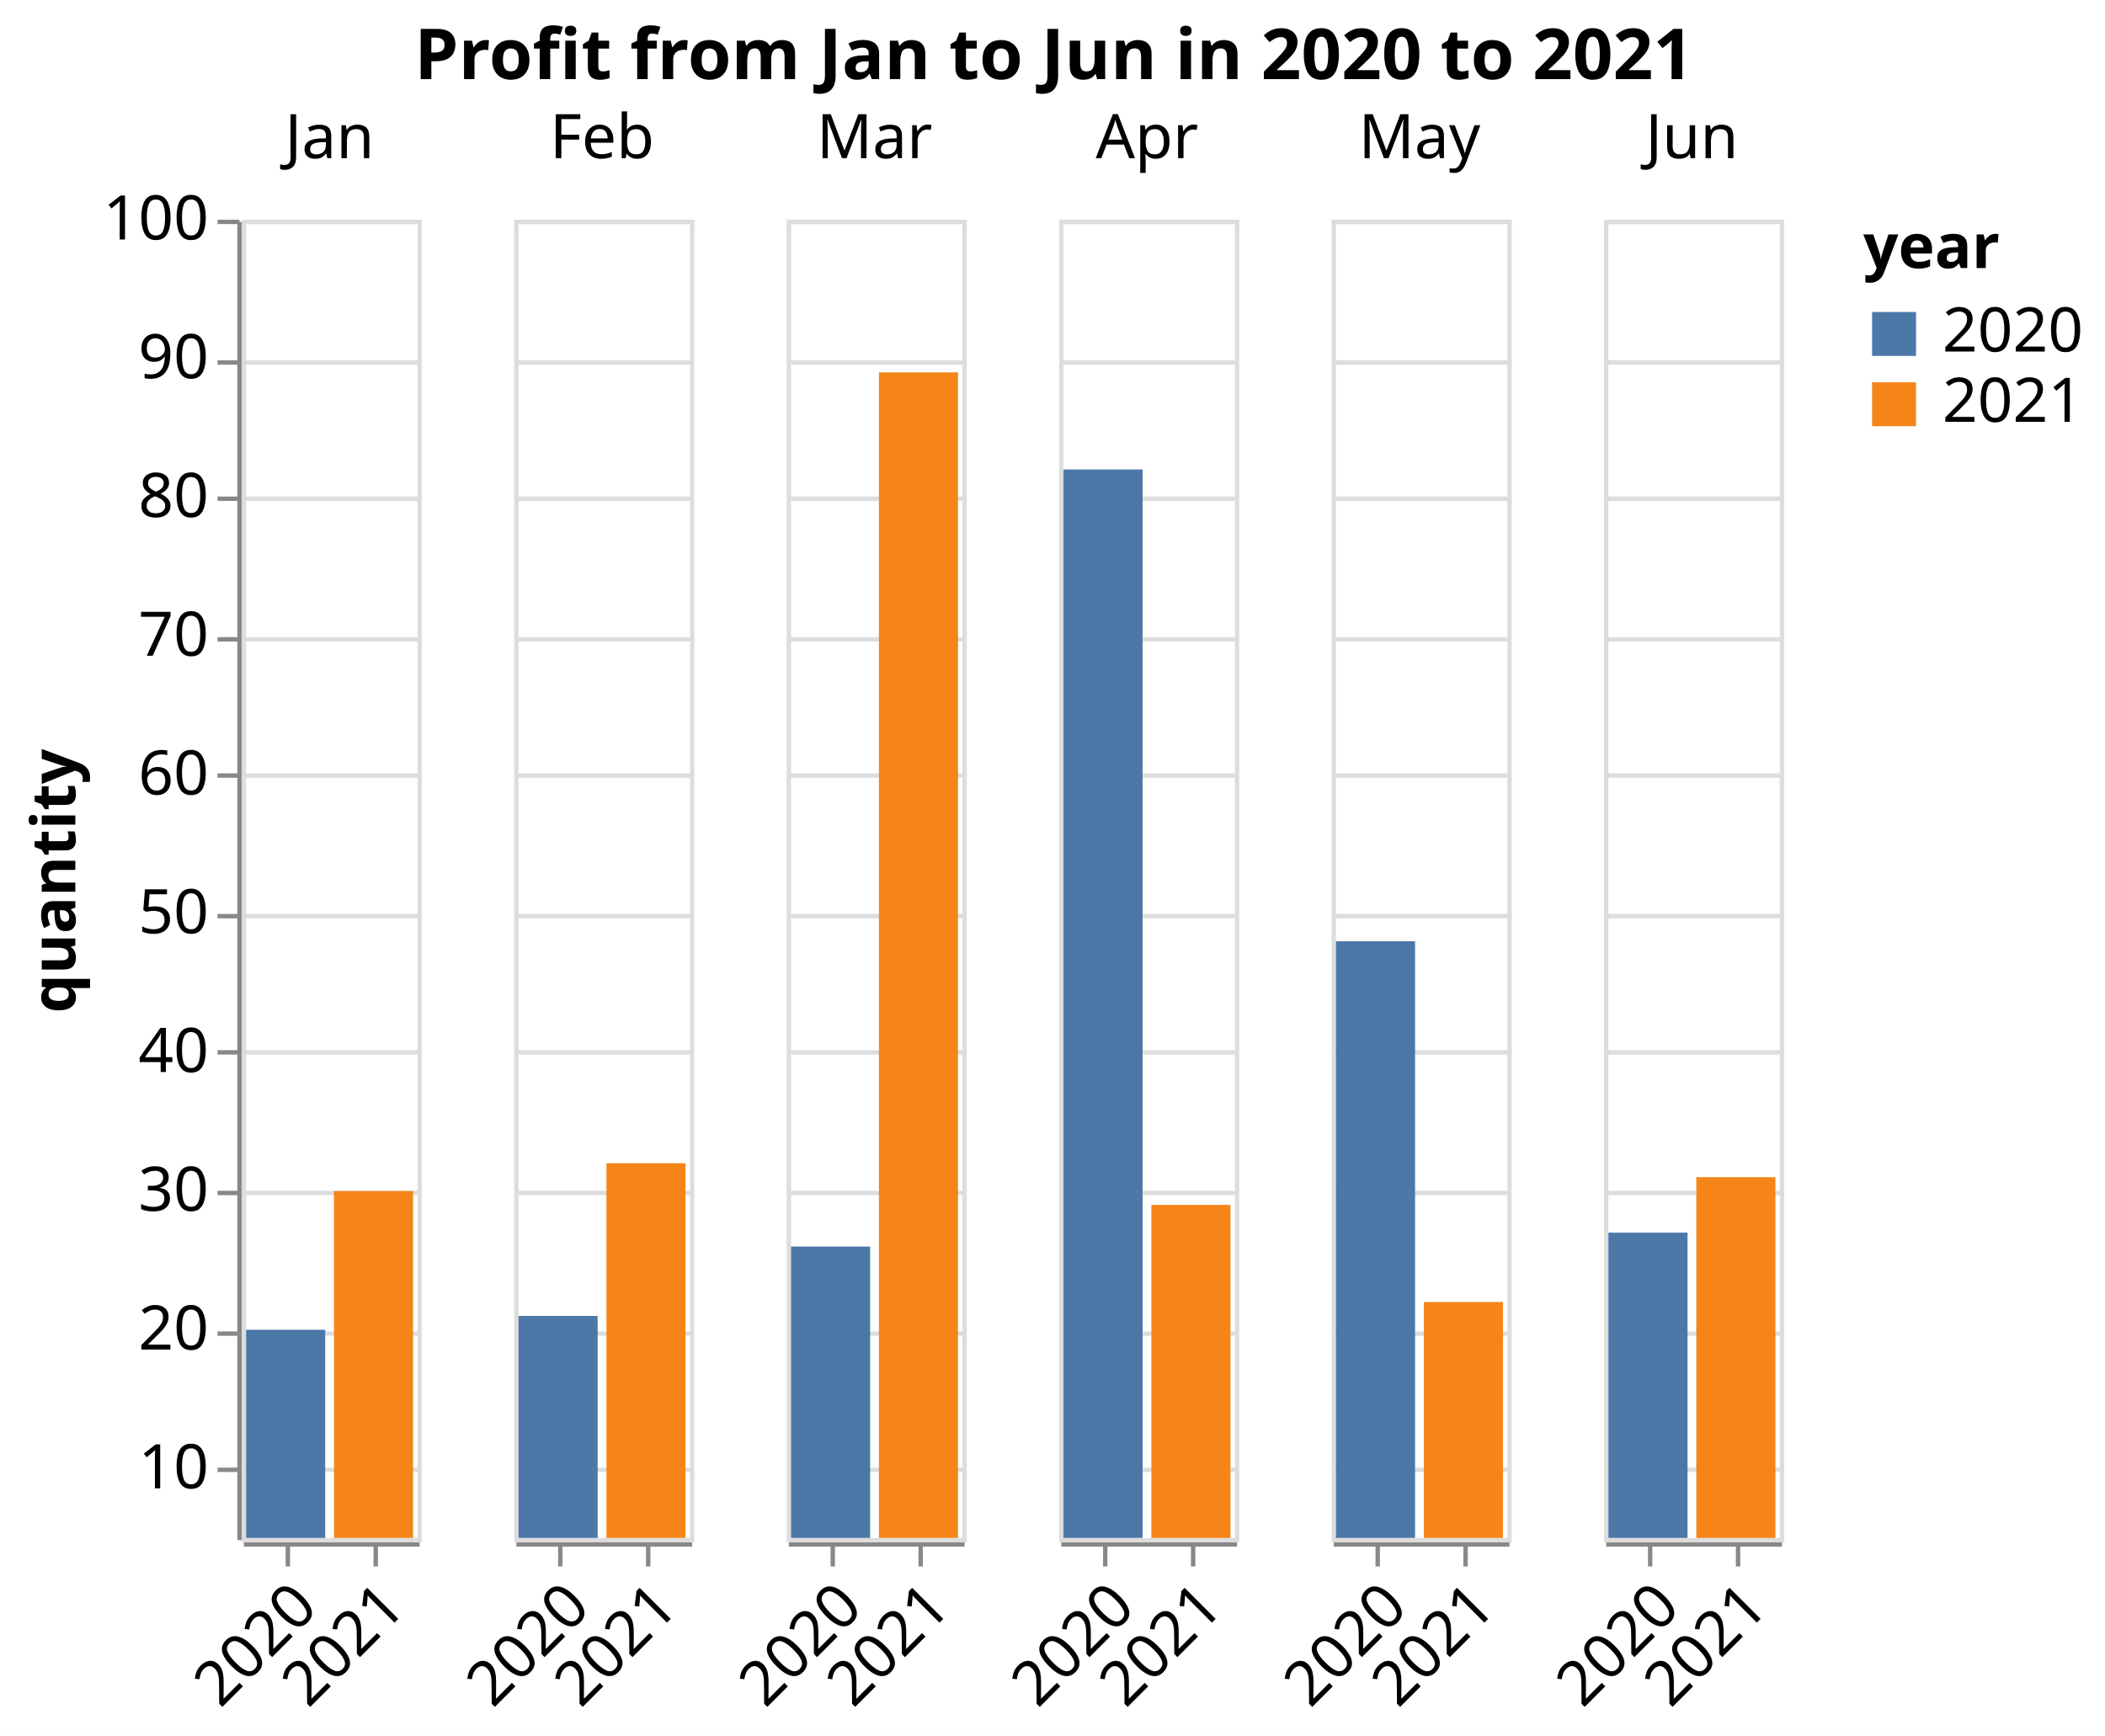
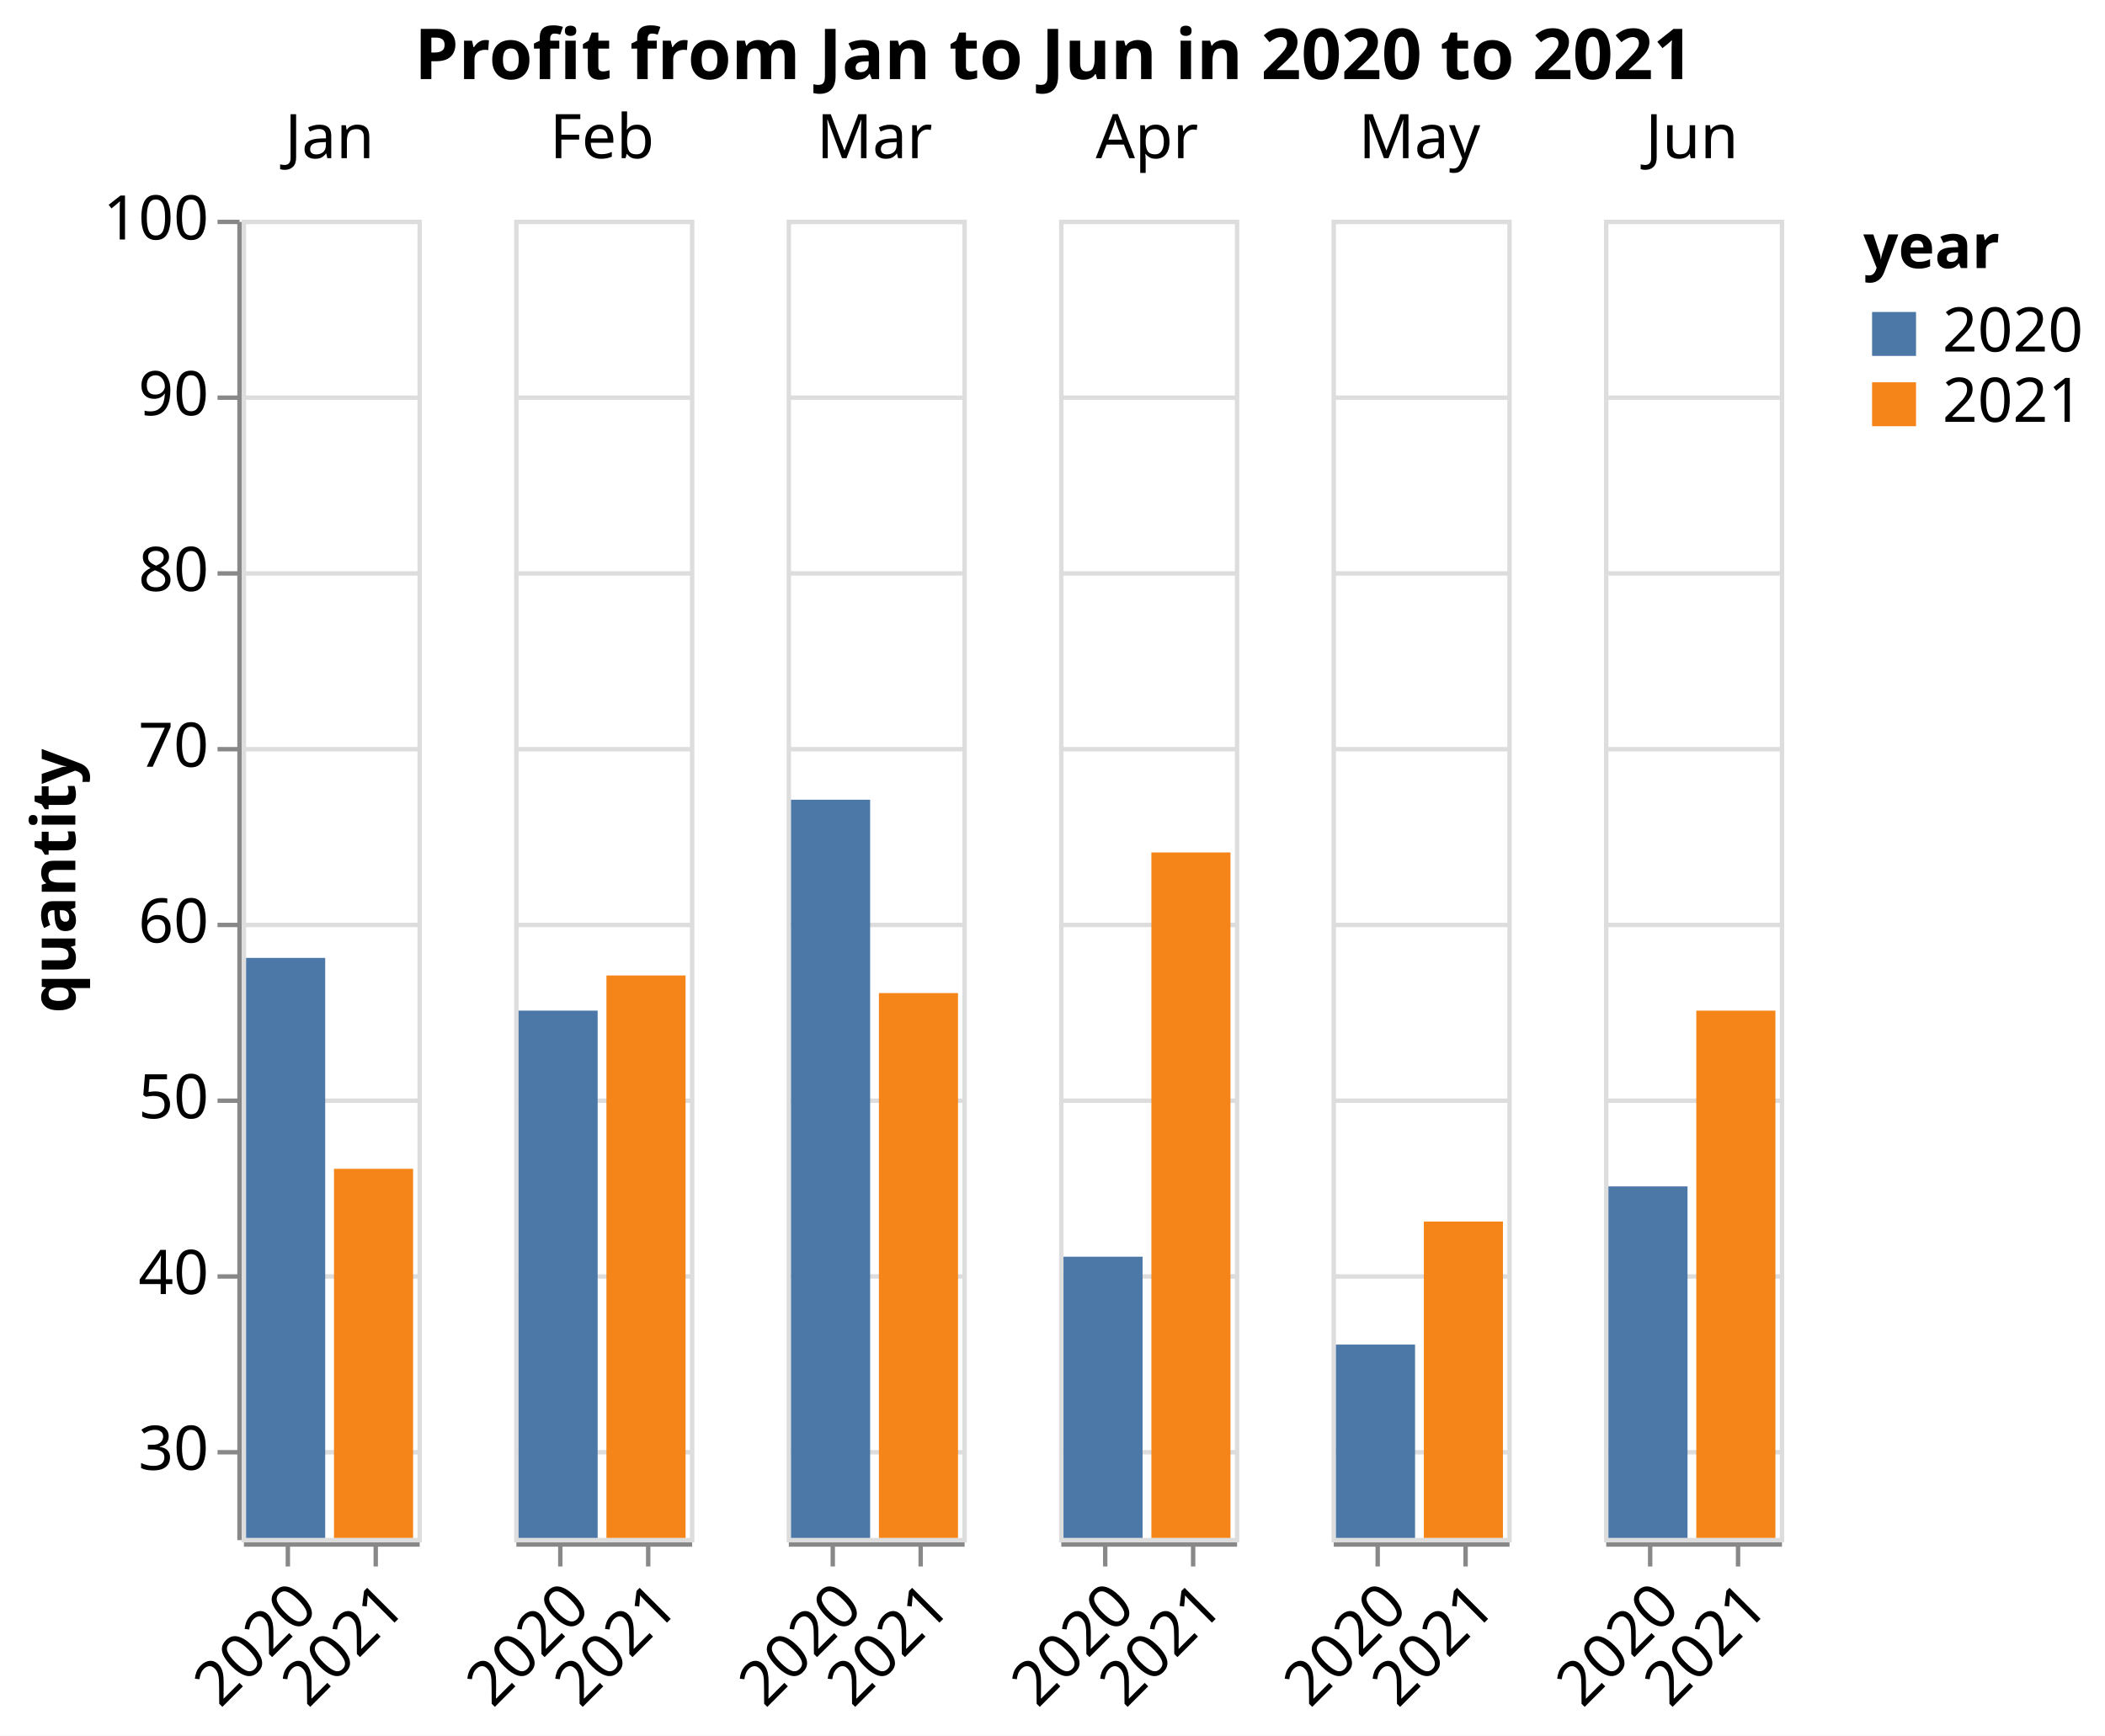
<svg xmlns="http://www.w3.org/2000/svg" version="1.1" class="marks" width="479" height="395" viewBox="0 0 479 395">
  <rect width="479" height="395" fill="white" />
  <g fill="none" stroke-miterlimit="10" transform="translate(55,50)">
    <g class="mark-group role-frame root" role="graphics-object" aria-roledescription="group mark container">
      <g transform="translate(0,0)">
        <path class="background" aria-hidden="true" d="M0,0h0v0h0Z" />
        <g>
          <g class="mark-group role-row-header row_header" role="graphics-object" aria-roledescription="group mark container">
            <g transform="translate(-1,0)">
              <path class="background" aria-hidden="true" d="M0,0h0v300h0Z" />
              <g>
-                 <g class="mark-group role-axis" role="graphics-symbol" aria-roledescription="axis" aria-label="Y-axis titled 'quantity' for a linear scale with values from 5 to 100">
-                   <g transform="translate(0.5,0.5)">
-                     <path class="background" aria-hidden="true" d="M0,0h0v0h0Z" pointer-events="none" />
-                     <g>
-                       <g class="mark-rule role-axis-tick" pointer-events="none">
-                         <line transform="translate(0,284)" x2="-5" y2="0" stroke="#888" stroke-width="1" opacity="1" />
-                         <line transform="translate(0,253)" x2="-5" y2="0" stroke="#888" stroke-width="1" opacity="1" />
-                         <line transform="translate(0,221)" x2="-5" y2="0" stroke="#888" stroke-width="1" opacity="1" />
-                         <line transform="translate(0,189)" x2="-5" y2="0" stroke="#888" stroke-width="1" opacity="1" />
-                         <line transform="translate(0,158)" x2="-5" y2="0" stroke="#888" stroke-width="1" opacity="1" />
-                         <line transform="translate(0,126)" x2="-5" y2="0" stroke="#888" stroke-width="1" opacity="1" />
-                         <line transform="translate(0,95)" x2="-5" y2="0" stroke="#888" stroke-width="1" opacity="1" />
-                         <line transform="translate(0,63)" x2="-5" y2="0" stroke="#888" stroke-width="1" opacity="1" />
-                         <line transform="translate(0,32)" x2="-5" y2="0" stroke="#888" stroke-width="1" opacity="1" />
+                 <g class="mark-group role-axis" role="graphics-symbol" aria-roledescription="axis" aria-label="Y-axis titled 'quantity' for a linear scale with values from 25 to 100">
+                   <g transform="translate(0.5,0.5)">
+                     <path class="background" aria-hidden="true" d="M0,0h0v0h0Z" pointer-events="none" />
+                     <g>
+                       <g class="mark-rule role-axis-tick" pointer-events="none">
+                         <line transform="translate(0,280)" x2="-5" y2="0" stroke="#888" stroke-width="1" opacity="1" />
+                         <line transform="translate(0,240)" x2="-5" y2="0" stroke="#888" stroke-width="1" opacity="1" />
+                         <line transform="translate(0,200)" x2="-5" y2="0" stroke="#888" stroke-width="1" opacity="1" />
+                         <line transform="translate(0,160)" x2="-5" y2="0" stroke="#888" stroke-width="1" opacity="1" />
+                         <line transform="translate(0,120)" x2="-5" y2="0" stroke="#888" stroke-width="1" opacity="1" />
+                         <line transform="translate(0,80)" x2="-5" y2="0" stroke="#888" stroke-width="1" opacity="1" />
+                         <line transform="translate(0,40)" x2="-5" y2="0" stroke="#888" stroke-width="1" opacity="1" />
                        <line transform="translate(0,0)" x2="-5" y2="0" stroke="#888" stroke-width="1" opacity="1" />
                      </g>
                      <g class="mark-text role-axis-label" pointer-events="none">
-                         <text text-anchor="end" transform="translate(-7,288.2105)" font-family="sans-serif" font-size="14px" fill="#000" opacity="1">10</text>
-                         <text text-anchor="end" transform="translate(-7,256.6316)" font-family="sans-serif" font-size="14px" fill="#000" opacity="1">20</text>
-                         <text text-anchor="end" transform="translate(-7,225.0526)" font-family="sans-serif" font-size="14px" fill="#000" opacity="1">30</text>
-                         <text text-anchor="end" transform="translate(-7,193.4737)" font-family="sans-serif" font-size="14px" fill="#000" opacity="1">40</text>
-                         <text text-anchor="end" transform="translate(-7,161.8947)" font-family="sans-serif" font-size="14px" fill="#000" opacity="1">50</text>
-                         <text text-anchor="end" transform="translate(-7,130.3158)" font-family="sans-serif" font-size="14px" fill="#000" opacity="1">60</text>
-                         <text text-anchor="end" transform="translate(-7,98.73684)" font-family="sans-serif" font-size="14px" fill="#000" opacity="1">70</text>
-                         <text text-anchor="end" transform="translate(-7,67.15789)" font-family="sans-serif" font-size="14px" fill="#000" opacity="1">80</text>
-                         <text text-anchor="end" transform="translate(-7,35.57895)" font-family="sans-serif" font-size="14px" fill="#000" opacity="1">90</text>
+                         <text text-anchor="end" transform="translate(-7,284)" font-family="sans-serif" font-size="14px" fill="#000" opacity="1">30</text>
+                         <text text-anchor="end" transform="translate(-7,244)" font-family="sans-serif" font-size="14px" fill="#000" opacity="1">40</text>
+                         <text text-anchor="end" transform="translate(-7,204)" font-family="sans-serif" font-size="14px" fill="#000" opacity="1">50</text>
+                         <text text-anchor="end" transform="translate(-7,164)" font-family="sans-serif" font-size="14px" fill="#000" opacity="1">60</text>
+                         <text text-anchor="end" transform="translate(-7,124)" font-family="sans-serif" font-size="14px" fill="#000" opacity="1">70</text>
+                         <text text-anchor="end" transform="translate(-7,84)" font-family="sans-serif" font-size="14px" fill="#000" opacity="1">80</text>
+                         <text text-anchor="end" transform="translate(-7,44)" font-family="sans-serif" font-size="14px" fill="#000" opacity="1">90</text>
                        <text text-anchor="end" transform="translate(-7,4)" font-family="sans-serif" font-size="14px" fill="#000" opacity="1">100</text>
                      </g>
                      <g class="mark-rule role-axis-domain" pointer-events="none">
                        <line transform="translate(0,300)" x2="0" y2="-300" stroke="#888" stroke-width="1" opacity="1" />
                      </g>
                      <g class="mark-text role-axis-title" pointer-events="none">
                        <text text-anchor="middle" transform="translate(-34.3584,150) rotate(-90) translate(0,-3)" font-family="sans-serif" font-size="14px" font-weight="bold" fill="#000" opacity="1">quantity</text>
                      </g>
                    </g>
                    <path class="foreground" aria-hidden="true" d="" pointer-events="none" display="none" />
                  </g>
                </g>
              </g>
              <path class="foreground" aria-hidden="true" d="" display="none" />
            </g>
          </g>
          <g class="mark-group role-column-header column_header" role="graphics-object" aria-roledescription="group mark container">
            <g transform="translate(0,-1)">
              <path class="background" aria-hidden="true" d="M0,0h40v0h-40Z" />
              <g>
                <g class="mark-group role-title">
                  <g transform="translate(20,-24)">
                    <path class="background" aria-hidden="true" d="M0,0h0v0h0Z" pointer-events="none" />
                    <g>
                      <g class="mark-text role-title-text" role="graphics-symbol" aria-roledescription="title" aria-label="Title text 'Jan'" pointer-events="none">
                        <text text-anchor="middle" transform="translate(0,11)" font-family="sans-serif" font-size="14px" fill="#000" opacity="1">Jan</text>
                      </g>
                    </g>
                    <path class="foreground" aria-hidden="true" d="" pointer-events="none" display="none" />
                  </g>
                </g>
              </g>
              <path class="foreground" aria-hidden="true" d="" display="none" />
            </g>
            <g transform="translate(62,-1)">
              <path class="background" aria-hidden="true" d="M0,0h40v0h-40Z" />
              <g>
                <g class="mark-group role-title">
                  <g transform="translate(20,-24)">
                    <path class="background" aria-hidden="true" d="M0,0h0v0h0Z" pointer-events="none" />
                    <g>
                      <g class="mark-text role-title-text" role="graphics-symbol" aria-roledescription="title" aria-label="Title text 'Feb'" pointer-events="none">
                        <text text-anchor="middle" transform="translate(0,11)" font-family="sans-serif" font-size="14px" fill="#000" opacity="1">Feb</text>
                      </g>
                    </g>
                    <path class="foreground" aria-hidden="true" d="" pointer-events="none" display="none" />
                  </g>
                </g>
              </g>
              <path class="foreground" aria-hidden="true" d="" display="none" />
            </g>
            <g transform="translate(124,-1)">
              <path class="background" aria-hidden="true" d="M0,0h40v0h-40Z" />
              <g>
                <g class="mark-group role-title">
                  <g transform="translate(20,-24)">
                    <path class="background" aria-hidden="true" d="M0,0h0v0h0Z" pointer-events="none" />
                    <g>
                      <g class="mark-text role-title-text" role="graphics-symbol" aria-roledescription="title" aria-label="Title text 'Mar'" pointer-events="none">
                        <text text-anchor="middle" transform="translate(0,11)" font-family="sans-serif" font-size="14px" fill="#000" opacity="1">Mar</text>
                      </g>
                    </g>
                    <path class="foreground" aria-hidden="true" d="" pointer-events="none" display="none" />
                  </g>
                </g>
              </g>
              <path class="foreground" aria-hidden="true" d="" display="none" />
            </g>
            <g transform="translate(186,-1)">
              <path class="background" aria-hidden="true" d="M0,0h40v0h-40Z" />
              <g>
                <g class="mark-group role-title">
                  <g transform="translate(20,-24)">
                    <path class="background" aria-hidden="true" d="M0,0h0v0h0Z" pointer-events="none" />
                    <g>
                      <g class="mark-text role-title-text" role="graphics-symbol" aria-roledescription="title" aria-label="Title text 'Apr'" pointer-events="none">
                        <text text-anchor="middle" transform="translate(0,11)" font-family="sans-serif" font-size="14px" fill="#000" opacity="1">Apr</text>
                      </g>
                    </g>
                    <path class="foreground" aria-hidden="true" d="" pointer-events="none" display="none" />
                  </g>
                </g>
              </g>
              <path class="foreground" aria-hidden="true" d="" display="none" />
            </g>
            <g transform="translate(248,-1)">
              <path class="background" aria-hidden="true" d="M0,0h40v0h-40Z" />
              <g>
                <g class="mark-group role-title">
                  <g transform="translate(20,-24)">
                    <path class="background" aria-hidden="true" d="M0,0h0v0h0Z" pointer-events="none" />
                    <g>
                      <g class="mark-text role-title-text" role="graphics-symbol" aria-roledescription="title" aria-label="Title text 'May'" pointer-events="none">
                        <text text-anchor="middle" transform="translate(0,11)" font-family="sans-serif" font-size="14px" fill="#000" opacity="1">May</text>
                      </g>
                    </g>
                    <path class="foreground" aria-hidden="true" d="" pointer-events="none" display="none" />
                  </g>
                </g>
              </g>
              <path class="foreground" aria-hidden="true" d="" display="none" />
            </g>
            <g transform="translate(310,-1)">
              <path class="background" aria-hidden="true" d="M0,0h40v0h-40Z" />
              <g>
                <g class="mark-group role-title">
                  <g transform="translate(20,-24)">
                    <path class="background" aria-hidden="true" d="M0,0h0v0h0Z" pointer-events="none" />
                    <g>
                      <g class="mark-text role-title-text" role="graphics-symbol" aria-roledescription="title" aria-label="Title text 'Jun'" pointer-events="none">
                        <text text-anchor="middle" transform="translate(0,11)" font-family="sans-serif" font-size="14px" fill="#000" opacity="1">Jun</text>
                      </g>
                    </g>
                    <path class="foreground" aria-hidden="true" d="" pointer-events="none" display="none" />
                  </g>
                </g>
              </g>
              <path class="foreground" aria-hidden="true" d="" display="none" />
            </g>
          </g>
          <g class="mark-group role-column-footer column_footer" role="graphics-object" aria-roledescription="group mark container">
            <g transform="translate(0,301)">
              <path class="background" aria-hidden="true" d="M0,0h40v0h-40Z" />
              <g>
                <g class="mark-group role-axis" role="graphics-symbol" aria-roledescription="axis" aria-label="X-axis for a discrete scale with 2 values: 2020, 2021">
                  <g transform="translate(0.5,0.5)">
                    <path class="background" aria-hidden="true" d="M0,0h0v0h0Z" pointer-events="none" />
                    <g>
                      <g class="mark-rule role-axis-tick" pointer-events="none">
                        <line transform="translate(10,0)" x2="0" y2="5" stroke="#888" stroke-width="1" opacity="1" />
                        <line transform="translate(30,0)" x2="0" y2="5" stroke="#888" stroke-width="1" opacity="1" />
                      </g>
                      <g class="mark-text role-axis-label" pointer-events="none">
                        <text text-anchor="end" transform="translate(9.5,7) rotate(315) translate(0,11)" font-family="sans-serif" font-size="14px" fill="#000" opacity="1">2020</text>
                        <text text-anchor="end" transform="translate(29.5,7) rotate(315) translate(0,11)" font-family="sans-serif" font-size="14px" fill="#000" opacity="1">2021</text>
                      </g>
                      <g class="mark-rule role-axis-domain" pointer-events="none">
                        <line transform="translate(0,0)" x2="40" y2="0" stroke="#888" stroke-width="1" opacity="1" />
                      </g>
                    </g>
                    <path class="foreground" aria-hidden="true" d="" pointer-events="none" display="none" />
                  </g>
                </g>
              </g>
              <path class="foreground" aria-hidden="true" d="" display="none" />
            </g>
            <g transform="translate(62,301)">
              <path class="background" aria-hidden="true" d="M0,0h40v0h-40Z" />
              <g>
                <g class="mark-group role-axis" role="graphics-symbol" aria-roledescription="axis" aria-label="X-axis for a discrete scale with 2 values: 2020, 2021">
                  <g transform="translate(0.5,0.5)">
                    <path class="background" aria-hidden="true" d="M0,0h0v0h0Z" pointer-events="none" />
                    <g>
                      <g class="mark-rule role-axis-tick" pointer-events="none">
                        <line transform="translate(10,0)" x2="0" y2="5" stroke="#888" stroke-width="1" opacity="1" />
                        <line transform="translate(30,0)" x2="0" y2="5" stroke="#888" stroke-width="1" opacity="1" />
                      </g>
                      <g class="mark-text role-axis-label" pointer-events="none">
                        <text text-anchor="end" transform="translate(9.5,7) rotate(315) translate(0,11)" font-family="sans-serif" font-size="14px" fill="#000" opacity="1">2020</text>
                        <text text-anchor="end" transform="translate(29.5,7) rotate(315) translate(0,11)" font-family="sans-serif" font-size="14px" fill="#000" opacity="1">2021</text>
                      </g>
                      <g class="mark-rule role-axis-domain" pointer-events="none">
                        <line transform="translate(0,0)" x2="40" y2="0" stroke="#888" stroke-width="1" opacity="1" />
                      </g>
                    </g>
                    <path class="foreground" aria-hidden="true" d="" pointer-events="none" display="none" />
                  </g>
                </g>
              </g>
              <path class="foreground" aria-hidden="true" d="" display="none" />
            </g>
            <g transform="translate(124,301)">
              <path class="background" aria-hidden="true" d="M0,0h40v0h-40Z" />
              <g>
                <g class="mark-group role-axis" role="graphics-symbol" aria-roledescription="axis" aria-label="X-axis for a discrete scale with 2 values: 2020, 2021">
                  <g transform="translate(0.5,0.5)">
                    <path class="background" aria-hidden="true" d="M0,0h0v0h0Z" pointer-events="none" />
                    <g>
                      <g class="mark-rule role-axis-tick" pointer-events="none">
                        <line transform="translate(10,0)" x2="0" y2="5" stroke="#888" stroke-width="1" opacity="1" />
                        <line transform="translate(30,0)" x2="0" y2="5" stroke="#888" stroke-width="1" opacity="1" />
                      </g>
                      <g class="mark-text role-axis-label" pointer-events="none">
                        <text text-anchor="end" transform="translate(9.5,7) rotate(315) translate(0,11)" font-family="sans-serif" font-size="14px" fill="#000" opacity="1">2020</text>
                        <text text-anchor="end" transform="translate(29.5,7) rotate(315) translate(0,11)" font-family="sans-serif" font-size="14px" fill="#000" opacity="1">2021</text>
                      </g>
                      <g class="mark-rule role-axis-domain" pointer-events="none">
                        <line transform="translate(0,0)" x2="40" y2="0" stroke="#888" stroke-width="1" opacity="1" />
                      </g>
                    </g>
                    <path class="foreground" aria-hidden="true" d="" pointer-events="none" display="none" />
                  </g>
                </g>
              </g>
              <path class="foreground" aria-hidden="true" d="" display="none" />
            </g>
            <g transform="translate(186,301)">
              <path class="background" aria-hidden="true" d="M0,0h40v0h-40Z" />
              <g>
                <g class="mark-group role-axis" role="graphics-symbol" aria-roledescription="axis" aria-label="X-axis for a discrete scale with 2 values: 2020, 2021">
                  <g transform="translate(0.5,0.5)">
                    <path class="background" aria-hidden="true" d="M0,0h0v0h0Z" pointer-events="none" />
                    <g>
                      <g class="mark-rule role-axis-tick" pointer-events="none">
                        <line transform="translate(10,0)" x2="0" y2="5" stroke="#888" stroke-width="1" opacity="1" />
                        <line transform="translate(30,0)" x2="0" y2="5" stroke="#888" stroke-width="1" opacity="1" />
                      </g>
                      <g class="mark-text role-axis-label" pointer-events="none">
                        <text text-anchor="end" transform="translate(9.5,7) rotate(315) translate(0,11)" font-family="sans-serif" font-size="14px" fill="#000" opacity="1">2020</text>
                        <text text-anchor="end" transform="translate(29.5,7) rotate(315) translate(0,11)" font-family="sans-serif" font-size="14px" fill="#000" opacity="1">2021</text>
                      </g>
                      <g class="mark-rule role-axis-domain" pointer-events="none">
                        <line transform="translate(0,0)" x2="40" y2="0" stroke="#888" stroke-width="1" opacity="1" />
                      </g>
                    </g>
                    <path class="foreground" aria-hidden="true" d="" pointer-events="none" display="none" />
                  </g>
                </g>
              </g>
              <path class="foreground" aria-hidden="true" d="" display="none" />
            </g>
            <g transform="translate(248,301)">
              <path class="background" aria-hidden="true" d="M0,0h40v0h-40Z" />
              <g>
                <g class="mark-group role-axis" role="graphics-symbol" aria-roledescription="axis" aria-label="X-axis for a discrete scale with 2 values: 2020, 2021">
                  <g transform="translate(0.5,0.5)">
                    <path class="background" aria-hidden="true" d="M0,0h0v0h0Z" pointer-events="none" />
                    <g>
                      <g class="mark-rule role-axis-tick" pointer-events="none">
                        <line transform="translate(10,0)" x2="0" y2="5" stroke="#888" stroke-width="1" opacity="1" />
                        <line transform="translate(30,0)" x2="0" y2="5" stroke="#888" stroke-width="1" opacity="1" />
                      </g>
                      <g class="mark-text role-axis-label" pointer-events="none">
                        <text text-anchor="end" transform="translate(9.5,7) rotate(315) translate(0,11)" font-family="sans-serif" font-size="14px" fill="#000" opacity="1">2020</text>
                        <text text-anchor="end" transform="translate(29.5,7) rotate(315) translate(0,11)" font-family="sans-serif" font-size="14px" fill="#000" opacity="1">2021</text>
                      </g>
                      <g class="mark-rule role-axis-domain" pointer-events="none">
                        <line transform="translate(0,0)" x2="40" y2="0" stroke="#888" stroke-width="1" opacity="1" />
                      </g>
                    </g>
                    <path class="foreground" aria-hidden="true" d="" pointer-events="none" display="none" />
                  </g>
                </g>
              </g>
              <path class="foreground" aria-hidden="true" d="" display="none" />
            </g>
            <g transform="translate(310,301)">
              <path class="background" aria-hidden="true" d="M0,0h40v0h-40Z" />
              <g>
                <g class="mark-group role-axis" role="graphics-symbol" aria-roledescription="axis" aria-label="X-axis for a discrete scale with 2 values: 2020, 2021">
                  <g transform="translate(0.5,0.5)">
                    <path class="background" aria-hidden="true" d="M0,0h0v0h0Z" pointer-events="none" />
                    <g>
                      <g class="mark-rule role-axis-tick" pointer-events="none">
                        <line transform="translate(10,0)" x2="0" y2="5" stroke="#888" stroke-width="1" opacity="1" />
                        <line transform="translate(30,0)" x2="0" y2="5" stroke="#888" stroke-width="1" opacity="1" />
                      </g>
                      <g class="mark-text role-axis-label" pointer-events="none">
                        <text text-anchor="end" transform="translate(9.5,7) rotate(315) translate(0,11)" font-family="sans-serif" font-size="14px" fill="#000" opacity="1">2020</text>
                        <text text-anchor="end" transform="translate(29.5,7) rotate(315) translate(0,11)" font-family="sans-serif" font-size="14px" fill="#000" opacity="1">2021</text>
                      </g>
                      <g class="mark-rule role-axis-domain" pointer-events="none">
                        <line transform="translate(0,0)" x2="40" y2="0" stroke="#888" stroke-width="1" opacity="1" />
                      </g>
                    </g>
                    <path class="foreground" aria-hidden="true" d="" pointer-events="none" display="none" />
                  </g>
                </g>
              </g>
              <path class="foreground" aria-hidden="true" d="" display="none" />
            </g>
          </g>
          <g class="mark-group role-scope cell" role="graphics-object" aria-roledescription="group mark container">
            <g transform="translate(0,0)">
              <path class="background" aria-hidden="true" d="M0.5,0.5h40v300h-40Z" stroke="#ddd" />
              <g>
-                 <g class="mark-group role-axis" role="graphics-symbol" aria-roledescription="axis" aria-label="Y-axis for a linear scale with values from 5 to 100">
+                 <g class="mark-group role-axis" aria-hidden="true">
                  <g transform="translate(0.5,0.5)">
                    <path class="background" aria-hidden="true" d="M0,0h0v0h0Z" pointer-events="none" />
                    <g>
                      <g class="mark-rule role-axis-grid" pointer-events="none">
-                         <line transform="translate(0,284)" x2="40" y2="0" stroke="#ddd" stroke-width="1" opacity="1" />
-                         <line transform="translate(0,253)" x2="40" y2="0" stroke="#ddd" stroke-width="1" opacity="1" />
-                         <line transform="translate(0,221)" x2="40" y2="0" stroke="#ddd" stroke-width="1" opacity="1" />
-                         <line transform="translate(0,189)" x2="40" y2="0" stroke="#ddd" stroke-width="1" opacity="1" />
-                         <line transform="translate(0,158)" x2="40" y2="0" stroke="#ddd" stroke-width="1" opacity="1" />
-                         <line transform="translate(0,126)" x2="40" y2="0" stroke="#ddd" stroke-width="1" opacity="1" />
-                         <line transform="translate(0,95)" x2="40" y2="0" stroke="#ddd" stroke-width="1" opacity="1" />
-                         <line transform="translate(0,63)" x2="40" y2="0" stroke="#ddd" stroke-width="1" opacity="1" />
-                         <line transform="translate(0,32)" x2="40" y2="0" stroke="#ddd" stroke-width="1" opacity="1" />
+                         <line transform="translate(0,280)" x2="40" y2="0" stroke="#ddd" stroke-width="1" opacity="1" />
+                         <line transform="translate(0,240)" x2="40" y2="0" stroke="#ddd" stroke-width="1" opacity="1" />
+                         <line transform="translate(0,200)" x2="40" y2="0" stroke="#ddd" stroke-width="1" opacity="1" />
+                         <line transform="translate(0,160)" x2="40" y2="0" stroke="#ddd" stroke-width="1" opacity="1" />
+                         <line transform="translate(0,120)" x2="40" y2="0" stroke="#ddd" stroke-width="1" opacity="1" />
+                         <line transform="translate(0,80)" x2="40" y2="0" stroke="#ddd" stroke-width="1" opacity="1" />
+                         <line transform="translate(0,40)" x2="40" y2="0" stroke="#ddd" stroke-width="1" opacity="1" />
                        <line transform="translate(0,0)" x2="40" y2="0" stroke="#ddd" stroke-width="1" opacity="1" />
                      </g>
                    </g>
                    <path class="foreground" aria-hidden="true" d="" pointer-events="none" display="none" />
                  </g>
                </g>
-                 <g class="mark-rect role-mark child_marks" role="graphics-symbol" aria-roledescription="rect mark container">
-                   <path d="M1,252.632h18v47.368h-18Z" fill="#4c78a8" />
-                   <path d="M21,221.053h18v78.947h-18Z" fill="#f58518" />
+                 <g class="mark-rect role-mark child_marks" role="graphics-object" aria-roledescription="rect mark container">
+                   <path aria-label="year: 2020; quantity: 58" role="graphics-symbol" aria-roledescription="bar" d="M1,168h18v132h-18Z" fill="#4c78a8" />
+                   <path aria-label="year: 2021; quantity: 46" role="graphics-symbol" aria-roledescription="bar" d="M21,216h18v84h-18Z" fill="#f58518" />
                </g>
              </g>
              <path class="foreground" aria-hidden="true" d="" display="none" />
            </g>
            <g transform="translate(62,0)">
              <path class="background" aria-hidden="true" d="M0.5,0.5h40v300h-40Z" stroke="#ddd" />
              <g>
-                 <g class="mark-group role-axis" role="graphics-symbol" aria-roledescription="axis" aria-label="Y-axis for a linear scale with values from 5 to 100">
+                 <g class="mark-group role-axis" aria-hidden="true">
                  <g transform="translate(0.5,0.5)">
                    <path class="background" aria-hidden="true" d="M0,0h0v0h0Z" pointer-events="none" />
                    <g>
                      <g class="mark-rule role-axis-grid" pointer-events="none">
-                         <line transform="translate(0,284)" x2="40" y2="0" stroke="#ddd" stroke-width="1" opacity="1" />
-                         <line transform="translate(0,253)" x2="40" y2="0" stroke="#ddd" stroke-width="1" opacity="1" />
-                         <line transform="translate(0,221)" x2="40" y2="0" stroke="#ddd" stroke-width="1" opacity="1" />
-                         <line transform="translate(0,189)" x2="40" y2="0" stroke="#ddd" stroke-width="1" opacity="1" />
-                         <line transform="translate(0,158)" x2="40" y2="0" stroke="#ddd" stroke-width="1" opacity="1" />
-                         <line transform="translate(0,126)" x2="40" y2="0" stroke="#ddd" stroke-width="1" opacity="1" />
-                         <line transform="translate(0,95)" x2="40" y2="0" stroke="#ddd" stroke-width="1" opacity="1" />
-                         <line transform="translate(0,63)" x2="40" y2="0" stroke="#ddd" stroke-width="1" opacity="1" />
-                         <line transform="translate(0,32)" x2="40" y2="0" stroke="#ddd" stroke-width="1" opacity="1" />
+                         <line transform="translate(0,280)" x2="40" y2="0" stroke="#ddd" stroke-width="1" opacity="1" />
+                         <line transform="translate(0,240)" x2="40" y2="0" stroke="#ddd" stroke-width="1" opacity="1" />
+                         <line transform="translate(0,200)" x2="40" y2="0" stroke="#ddd" stroke-width="1" opacity="1" />
+                         <line transform="translate(0,160)" x2="40" y2="0" stroke="#ddd" stroke-width="1" opacity="1" />
+                         <line transform="translate(0,120)" x2="40" y2="0" stroke="#ddd" stroke-width="1" opacity="1" />
+                         <line transform="translate(0,80)" x2="40" y2="0" stroke="#ddd" stroke-width="1" opacity="1" />
+                         <line transform="translate(0,40)" x2="40" y2="0" stroke="#ddd" stroke-width="1" opacity="1" />
                        <line transform="translate(0,0)" x2="40" y2="0" stroke="#ddd" stroke-width="1" opacity="1" />
                      </g>
                    </g>
                    <path class="foreground" aria-hidden="true" d="" pointer-events="none" display="none" />
                  </g>
                </g>
-                 <g class="mark-rect role-mark child_marks" role="graphics-symbol" aria-roledescription="rect mark container">
-                   <path d="M1,249.474h18v50.526h-18Z" fill="#4c78a8" />
-                   <path d="M21,214.737h18v85.263h-18Z" fill="#f58518" />
+                 <g class="mark-rect role-mark child_marks" role="graphics-object" aria-roledescription="rect mark container">
+                   <path aria-label="year: 2020; quantity: 55" role="graphics-symbol" aria-roledescription="bar" d="M1,180h18v120h-18Z" fill="#4c78a8" />
+                   <path aria-label="year: 2021; quantity: 57" role="graphics-symbol" aria-roledescription="bar" d="M21,172h18v128h-18Z" fill="#f58518" />
                </g>
              </g>
              <path class="foreground" aria-hidden="true" d="" display="none" />
            </g>
            <g transform="translate(124,0)">
              <path class="background" aria-hidden="true" d="M0.5,0.5h40v300h-40Z" stroke="#ddd" />
              <g>
-                 <g class="mark-group role-axis" role="graphics-symbol" aria-roledescription="axis" aria-label="Y-axis for a linear scale with values from 5 to 100">
+                 <g class="mark-group role-axis" aria-hidden="true">
                  <g transform="translate(0.5,0.5)">
                    <path class="background" aria-hidden="true" d="M0,0h0v0h0Z" pointer-events="none" />
                    <g>
                      <g class="mark-rule role-axis-grid" pointer-events="none">
-                         <line transform="translate(0,284)" x2="40" y2="0" stroke="#ddd" stroke-width="1" opacity="1" />
-                         <line transform="translate(0,253)" x2="40" y2="0" stroke="#ddd" stroke-width="1" opacity="1" />
-                         <line transform="translate(0,221)" x2="40" y2="0" stroke="#ddd" stroke-width="1" opacity="1" />
-                         <line transform="translate(0,189)" x2="40" y2="0" stroke="#ddd" stroke-width="1" opacity="1" />
-                         <line transform="translate(0,158)" x2="40" y2="0" stroke="#ddd" stroke-width="1" opacity="1" />
-                         <line transform="translate(0,126)" x2="40" y2="0" stroke="#ddd" stroke-width="1" opacity="1" />
-                         <line transform="translate(0,95)" x2="40" y2="0" stroke="#ddd" stroke-width="1" opacity="1" />
-                         <line transform="translate(0,63)" x2="40" y2="0" stroke="#ddd" stroke-width="1" opacity="1" />
-                         <line transform="translate(0,32)" x2="40" y2="0" stroke="#ddd" stroke-width="1" opacity="1" />
+                         <line transform="translate(0,280)" x2="40" y2="0" stroke="#ddd" stroke-width="1" opacity="1" />
+                         <line transform="translate(0,240)" x2="40" y2="0" stroke="#ddd" stroke-width="1" opacity="1" />
+                         <line transform="translate(0,200)" x2="40" y2="0" stroke="#ddd" stroke-width="1" opacity="1" />
+                         <line transform="translate(0,160)" x2="40" y2="0" stroke="#ddd" stroke-width="1" opacity="1" />
+                         <line transform="translate(0,120)" x2="40" y2="0" stroke="#ddd" stroke-width="1" opacity="1" />
+                         <line transform="translate(0,80)" x2="40" y2="0" stroke="#ddd" stroke-width="1" opacity="1" />
+                         <line transform="translate(0,40)" x2="40" y2="0" stroke="#ddd" stroke-width="1" opacity="1" />
                        <line transform="translate(0,0)" x2="40" y2="0" stroke="#ddd" stroke-width="1" opacity="1" />
                      </g>
                    </g>
                    <path class="foreground" aria-hidden="true" d="" pointer-events="none" display="none" />
                  </g>
                </g>
-                 <g class="mark-rect role-mark child_marks" role="graphics-symbol" aria-roledescription="rect mark container">
-                   <path d="M1,233.684h18v66.316h-18Z" fill="#4c78a8" />
-                   <path d="M21,34.737h18v265.263h-18Z" fill="#f58518" />
+                 <g class="mark-rect role-mark child_marks" role="graphics-object" aria-roledescription="rect mark container">
+                   <path aria-label="year: 2020; quantity: 67" role="graphics-symbol" aria-roledescription="bar" d="M1,132h18v168h-18Z" fill="#4c78a8" />
+                   <path aria-label="year: 2021; quantity: 56" role="graphics-symbol" aria-roledescription="bar" d="M21,176h18v124h-18Z" fill="#f58518" />
                </g>
              </g>
              <path class="foreground" aria-hidden="true" d="" display="none" />
            </g>
            <g transform="translate(186,0)">
              <path class="background" aria-hidden="true" d="M0.5,0.5h40v300h-40Z" stroke="#ddd" />
              <g>
-                 <g class="mark-group role-axis" role="graphics-symbol" aria-roledescription="axis" aria-label="Y-axis for a linear scale with values from 5 to 100">
+                 <g class="mark-group role-axis" aria-hidden="true">
                  <g transform="translate(0.5,0.5)">
                    <path class="background" aria-hidden="true" d="M0,0h0v0h0Z" pointer-events="none" />
                    <g>
                      <g class="mark-rule role-axis-grid" pointer-events="none">
-                         <line transform="translate(0,284)" x2="40" y2="0" stroke="#ddd" stroke-width="1" opacity="1" />
-                         <line transform="translate(0,253)" x2="40" y2="0" stroke="#ddd" stroke-width="1" opacity="1" />
-                         <line transform="translate(0,221)" x2="40" y2="0" stroke="#ddd" stroke-width="1" opacity="1" />
-                         <line transform="translate(0,189)" x2="40" y2="0" stroke="#ddd" stroke-width="1" opacity="1" />
-                         <line transform="translate(0,158)" x2="40" y2="0" stroke="#ddd" stroke-width="1" opacity="1" />
-                         <line transform="translate(0,126)" x2="40" y2="0" stroke="#ddd" stroke-width="1" opacity="1" />
-                         <line transform="translate(0,95)" x2="40" y2="0" stroke="#ddd" stroke-width="1" opacity="1" />
-                         <line transform="translate(0,63)" x2="40" y2="0" stroke="#ddd" stroke-width="1" opacity="1" />
-                         <line transform="translate(0,32)" x2="40" y2="0" stroke="#ddd" stroke-width="1" opacity="1" />
+                         <line transform="translate(0,280)" x2="40" y2="0" stroke="#ddd" stroke-width="1" opacity="1" />
+                         <line transform="translate(0,240)" x2="40" y2="0" stroke="#ddd" stroke-width="1" opacity="1" />
+                         <line transform="translate(0,200)" x2="40" y2="0" stroke="#ddd" stroke-width="1" opacity="1" />
+                         <line transform="translate(0,160)" x2="40" y2="0" stroke="#ddd" stroke-width="1" opacity="1" />
+                         <line transform="translate(0,120)" x2="40" y2="0" stroke="#ddd" stroke-width="1" opacity="1" />
+                         <line transform="translate(0,80)" x2="40" y2="0" stroke="#ddd" stroke-width="1" opacity="1" />
+                         <line transform="translate(0,40)" x2="40" y2="0" stroke="#ddd" stroke-width="1" opacity="1" />
                        <line transform="translate(0,0)" x2="40" y2="0" stroke="#ddd" stroke-width="1" opacity="1" />
                      </g>
                    </g>
                    <path class="foreground" aria-hidden="true" d="" pointer-events="none" display="none" />
                  </g>
                </g>
-                 <g class="mark-rect role-mark child_marks" role="graphics-symbol" aria-roledescription="rect mark container">
-                   <path d="M1,56.842h18v243.158h-18Z" fill="#4c78a8" />
-                   <path d="M21,224.211h18v75.789h-18Z" fill="#f58518" />
+                 <g class="mark-rect role-mark child_marks" role="graphics-object" aria-roledescription="rect mark container">
+                   <path aria-label="year: 2020; quantity: 41" role="graphics-symbol" aria-roledescription="bar" d="M1,236h18v64h-18Z" fill="#4c78a8" />
+                   <path aria-label="year: 2021; quantity: 64" role="graphics-symbol" aria-roledescription="bar" d="M21,144h18v156h-18Z" fill="#f58518" />
                </g>
              </g>
              <path class="foreground" aria-hidden="true" d="" display="none" />
            </g>
            <g transform="translate(248,0)">
              <path class="background" aria-hidden="true" d="M0.5,0.5h40v300h-40Z" stroke="#ddd" />
              <g>
-                 <g class="mark-group role-axis" role="graphics-symbol" aria-roledescription="axis" aria-label="Y-axis for a linear scale with values from 5 to 100">
+                 <g class="mark-group role-axis" aria-hidden="true">
                  <g transform="translate(0.5,0.5)">
                    <path class="background" aria-hidden="true" d="M0,0h0v0h0Z" pointer-events="none" />
                    <g>
                      <g class="mark-rule role-axis-grid" pointer-events="none">
-                         <line transform="translate(0,284)" x2="40" y2="0" stroke="#ddd" stroke-width="1" opacity="1" />
-                         <line transform="translate(0,253)" x2="40" y2="0" stroke="#ddd" stroke-width="1" opacity="1" />
-                         <line transform="translate(0,221)" x2="40" y2="0" stroke="#ddd" stroke-width="1" opacity="1" />
-                         <line transform="translate(0,189)" x2="40" y2="0" stroke="#ddd" stroke-width="1" opacity="1" />
-                         <line transform="translate(0,158)" x2="40" y2="0" stroke="#ddd" stroke-width="1" opacity="1" />
-                         <line transform="translate(0,126)" x2="40" y2="0" stroke="#ddd" stroke-width="1" opacity="1" />
-                         <line transform="translate(0,95)" x2="40" y2="0" stroke="#ddd" stroke-width="1" opacity="1" />
-                         <line transform="translate(0,63)" x2="40" y2="0" stroke="#ddd" stroke-width="1" opacity="1" />
-                         <line transform="translate(0,32)" x2="40" y2="0" stroke="#ddd" stroke-width="1" opacity="1" />
+                         <line transform="translate(0,280)" x2="40" y2="0" stroke="#ddd" stroke-width="1" opacity="1" />
+                         <line transform="translate(0,240)" x2="40" y2="0" stroke="#ddd" stroke-width="1" opacity="1" />
+                         <line transform="translate(0,200)" x2="40" y2="0" stroke="#ddd" stroke-width="1" opacity="1" />
+                         <line transform="translate(0,160)" x2="40" y2="0" stroke="#ddd" stroke-width="1" opacity="1" />
+                         <line transform="translate(0,120)" x2="40" y2="0" stroke="#ddd" stroke-width="1" opacity="1" />
+                         <line transform="translate(0,80)" x2="40" y2="0" stroke="#ddd" stroke-width="1" opacity="1" />
+                         <line transform="translate(0,40)" x2="40" y2="0" stroke="#ddd" stroke-width="1" opacity="1" />
                        <line transform="translate(0,0)" x2="40" y2="0" stroke="#ddd" stroke-width="1" opacity="1" />
                      </g>
                    </g>
                    <path class="foreground" aria-hidden="true" d="" pointer-events="none" display="none" />
                  </g>
                </g>
-                 <g class="mark-rect role-mark child_marks" role="graphics-symbol" aria-roledescription="rect mark container">
-                   <path d="M1,164.211h18v135.789h-18Z" fill="#4c78a8" />
-                   <path d="M21,246.316h18v53.684h-18Z" fill="#f58518" />
+                 <g class="mark-rect role-mark child_marks" role="graphics-object" aria-roledescription="rect mark container">
+                   <path aria-label="year: 2020; quantity: 36" role="graphics-symbol" aria-roledescription="bar" d="M1,256h18v44h-18Z" fill="#4c78a8" />
+                   <path aria-label="year: 2021; quantity: 43" role="graphics-symbol" aria-roledescription="bar" d="M21,228h18v72h-18Z" fill="#f58518" />
                </g>
              </g>
              <path class="foreground" aria-hidden="true" d="" display="none" />
            </g>
            <g transform="translate(310,0)">
              <path class="background" aria-hidden="true" d="M0.5,0.5h40v300h-40Z" stroke="#ddd" />
              <g>
-                 <g class="mark-group role-axis" role="graphics-symbol" aria-roledescription="axis" aria-label="Y-axis for a linear scale with values from 5 to 100">
+                 <g class="mark-group role-axis" aria-hidden="true">
                  <g transform="translate(0.5,0.5)">
                    <path class="background" aria-hidden="true" d="M0,0h0v0h0Z" pointer-events="none" />
                    <g>
                      <g class="mark-rule role-axis-grid" pointer-events="none">
-                         <line transform="translate(0,284)" x2="40" y2="0" stroke="#ddd" stroke-width="1" opacity="1" />
-                         <line transform="translate(0,253)" x2="40" y2="0" stroke="#ddd" stroke-width="1" opacity="1" />
-                         <line transform="translate(0,221)" x2="40" y2="0" stroke="#ddd" stroke-width="1" opacity="1" />
-                         <line transform="translate(0,189)" x2="40" y2="0" stroke="#ddd" stroke-width="1" opacity="1" />
-                         <line transform="translate(0,158)" x2="40" y2="0" stroke="#ddd" stroke-width="1" opacity="1" />
-                         <line transform="translate(0,126)" x2="40" y2="0" stroke="#ddd" stroke-width="1" opacity="1" />
-                         <line transform="translate(0,95)" x2="40" y2="0" stroke="#ddd" stroke-width="1" opacity="1" />
-                         <line transform="translate(0,63)" x2="40" y2="0" stroke="#ddd" stroke-width="1" opacity="1" />
-                         <line transform="translate(0,32)" x2="40" y2="0" stroke="#ddd" stroke-width="1" opacity="1" />
+                         <line transform="translate(0,280)" x2="40" y2="0" stroke="#ddd" stroke-width="1" opacity="1" />
+                         <line transform="translate(0,240)" x2="40" y2="0" stroke="#ddd" stroke-width="1" opacity="1" />
+                         <line transform="translate(0,200)" x2="40" y2="0" stroke="#ddd" stroke-width="1" opacity="1" />
+                         <line transform="translate(0,160)" x2="40" y2="0" stroke="#ddd" stroke-width="1" opacity="1" />
+                         <line transform="translate(0,120)" x2="40" y2="0" stroke="#ddd" stroke-width="1" opacity="1" />
+                         <line transform="translate(0,80)" x2="40" y2="0" stroke="#ddd" stroke-width="1" opacity="1" />
+                         <line transform="translate(0,40)" x2="40" y2="0" stroke="#ddd" stroke-width="1" opacity="1" />
                        <line transform="translate(0,0)" x2="40" y2="0" stroke="#ddd" stroke-width="1" opacity="1" />
                      </g>
                    </g>
                    <path class="foreground" aria-hidden="true" d="" pointer-events="none" display="none" />
                  </g>
                </g>
-                 <g class="mark-rect role-mark child_marks" role="graphics-symbol" aria-roledescription="rect mark container">
-                   <path d="M1,230.526h18v69.474h-18Z" fill="#4c78a8" />
-                   <path d="M21,217.895h18v82.105h-18Z" fill="#f58518" />
+                 <g class="mark-rect role-mark child_marks" role="graphics-object" aria-roledescription="rect mark container">
+                   <path aria-label="year: 2020; quantity: 45" role="graphics-symbol" aria-roledescription="bar" d="M1,220h18v80h-18Z" fill="#4c78a8" />
+                   <path aria-label="year: 2021; quantity: 55" role="graphics-symbol" aria-roledescription="bar" d="M21,180h18v120h-18Z" fill="#f58518" />
                </g>
              </g>
              <path class="foreground" aria-hidden="true" d="" display="none" />
            </g>
          </g>
          <g class="mark-group role-legend" role="graphics-symbol" aria-roledescription="legend" aria-label="Symbol legend titled 'year' for fill color with 2 values: 2020, 2021">
            <g transform="translate(369,0)">
              <path class="background" aria-hidden="true" d="M0,0h50v49h-50Z" pointer-events="none" />
              <g>
                <g class="mark-group role-legend-entry">
                  <g transform="translate(0,19)">
                    <path class="background" aria-hidden="true" d="M0,0h0v0h0Z" pointer-events="none" />
                    <g>
                      <g class="mark-group role-scope" role="graphics-object" aria-roledescription="group mark container">
                        <g transform="translate(0,0)">
                          <path class="background" aria-hidden="true" d="M0,0h49.145v14h-49.145Z" pointer-events="none" opacity="1" />
                          <g>
                            <g class="mark-symbol role-legend-symbol" pointer-events="none">
                              <path transform="translate(7,7)" d="M-5,-5h10v10h-10Z" fill="#4c78a8" stroke-width="1.5" opacity="1" />
                            </g>
                            <g class="mark-text role-legend-label" pointer-events="none">
                              <text text-anchor="start" transform="translate(18,11)" font-family="sans-serif" font-size="14px" fill="#000" opacity="1">2020</text>
                            </g>
                          </g>
                          <path class="foreground" aria-hidden="true" d="" pointer-events="none" display="none" />
                        </g>
                        <g transform="translate(0,16)">
                          <path class="background" aria-hidden="true" d="M0,0h49.145v14h-49.145Z" pointer-events="none" opacity="1" />
                          <g>
                            <g class="mark-symbol role-legend-symbol" pointer-events="none">
                              <path transform="translate(7,7)" d="M-5,-5h10v10h-10Z" fill="#f58518" stroke-width="1.5" opacity="1" />
                            </g>
                            <g class="mark-text role-legend-label" pointer-events="none">
                              <text text-anchor="start" transform="translate(18,11)" font-family="sans-serif" font-size="14px" fill="#000" opacity="1">2021</text>
                            </g>
                          </g>
                          <path class="foreground" aria-hidden="true" d="" pointer-events="none" display="none" />
                        </g>
                      </g>
                    </g>
                    <path class="foreground" aria-hidden="true" d="" pointer-events="none" display="none" />
                  </g>
                </g>
                <g class="mark-text role-legend-title" pointer-events="none">
                  <text text-anchor="start" transform="translate(0,11)" font-family="sans-serif" font-size="14px" font-weight="bold" fill="#000" opacity="1">year</text>
                </g>
              </g>
              <path class="foreground" aria-hidden="true" d="" pointer-events="none" display="none" />
            </g>
          </g>
          <g class="mark-group role-title">
            <g transform="translate(184.8208,-45)">
              <path class="background" aria-hidden="true" d="M0,0h0v0h0Z" pointer-events="none" />
              <g>
                <g class="mark-text role-title-text" role="graphics-symbol" aria-roledescription="title" aria-label="Title text 'Profit from Jan to Jun in 2020 to 2021'" pointer-events="none">
                  <text text-anchor="middle" transform="translate(0,13)" font-family="sans-serif" font-size="16px" font-weight="bold" fill="#000" opacity="1">Profit from Jan to Jun in 2020 to 2021</text>
                </g>
              </g>
              <path class="foreground" aria-hidden="true" d="" pointer-events="none" display="none" />
            </g>
          </g>
        </g>
        <path class="foreground" aria-hidden="true" d="" display="none" />
      </g>
    </g>
  </g>
</svg>
